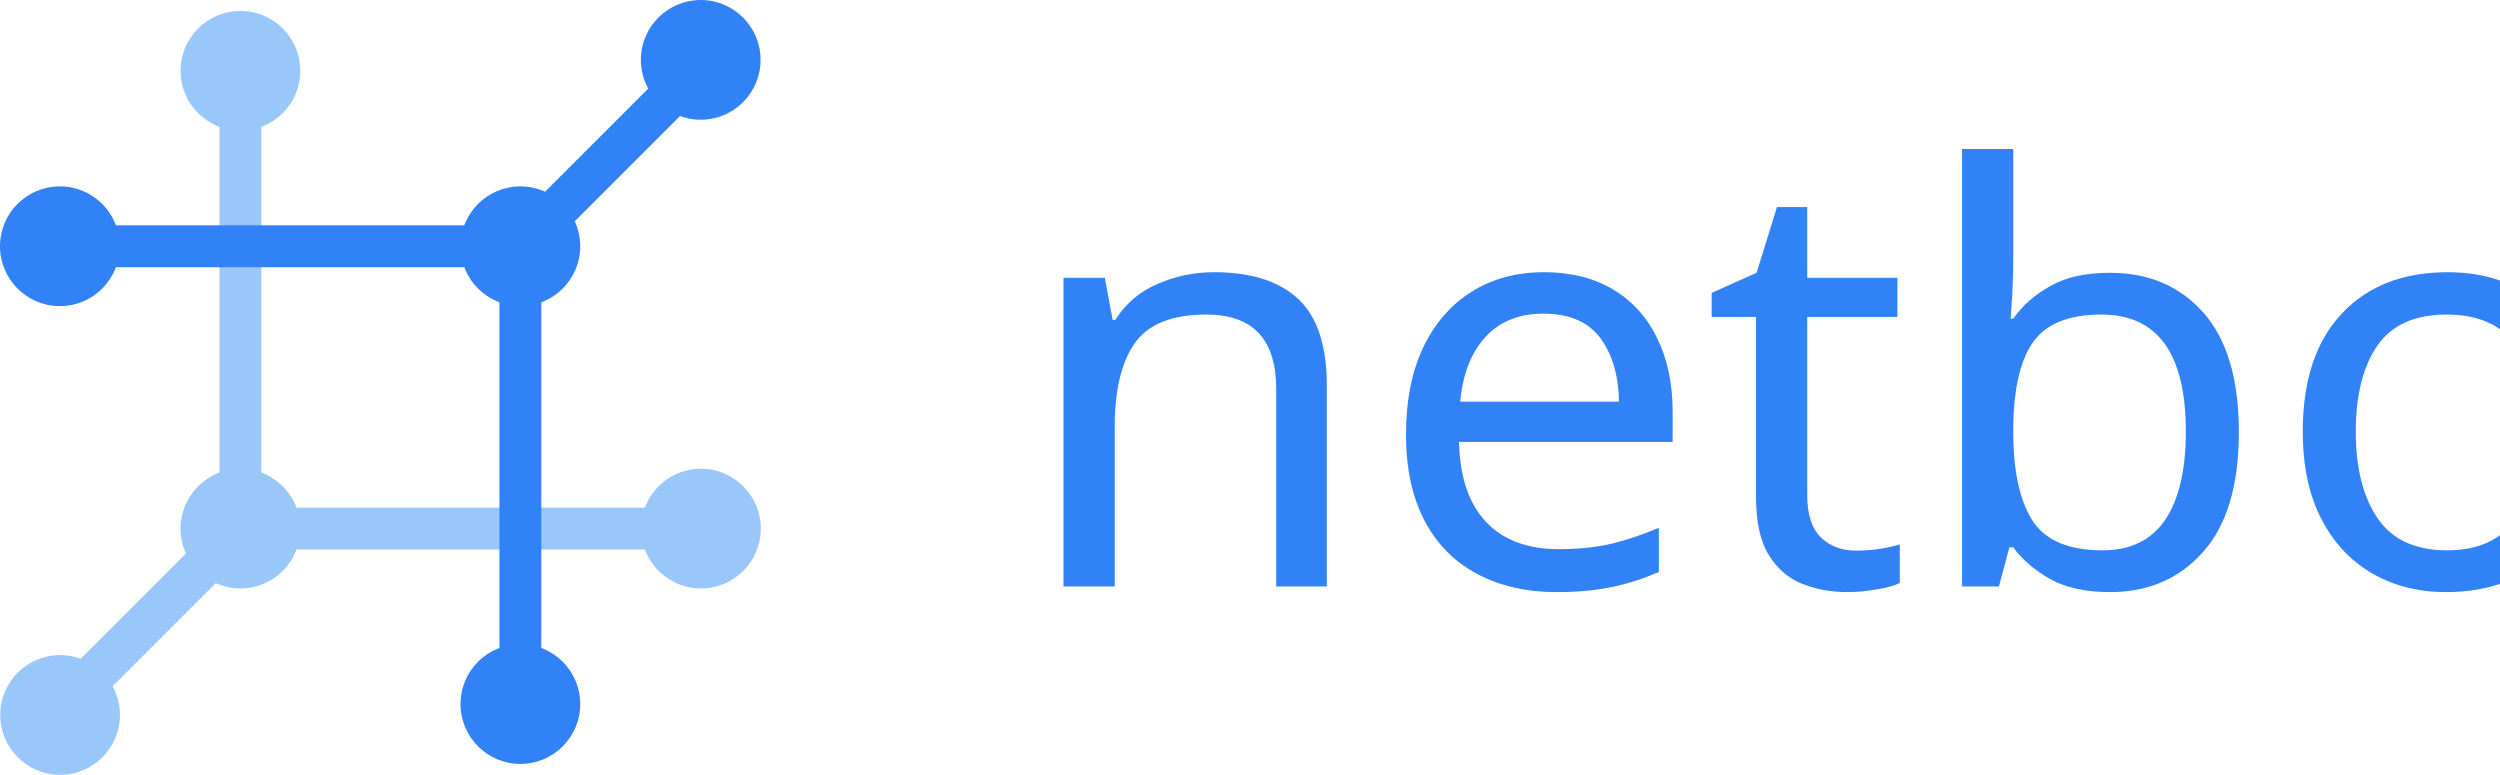
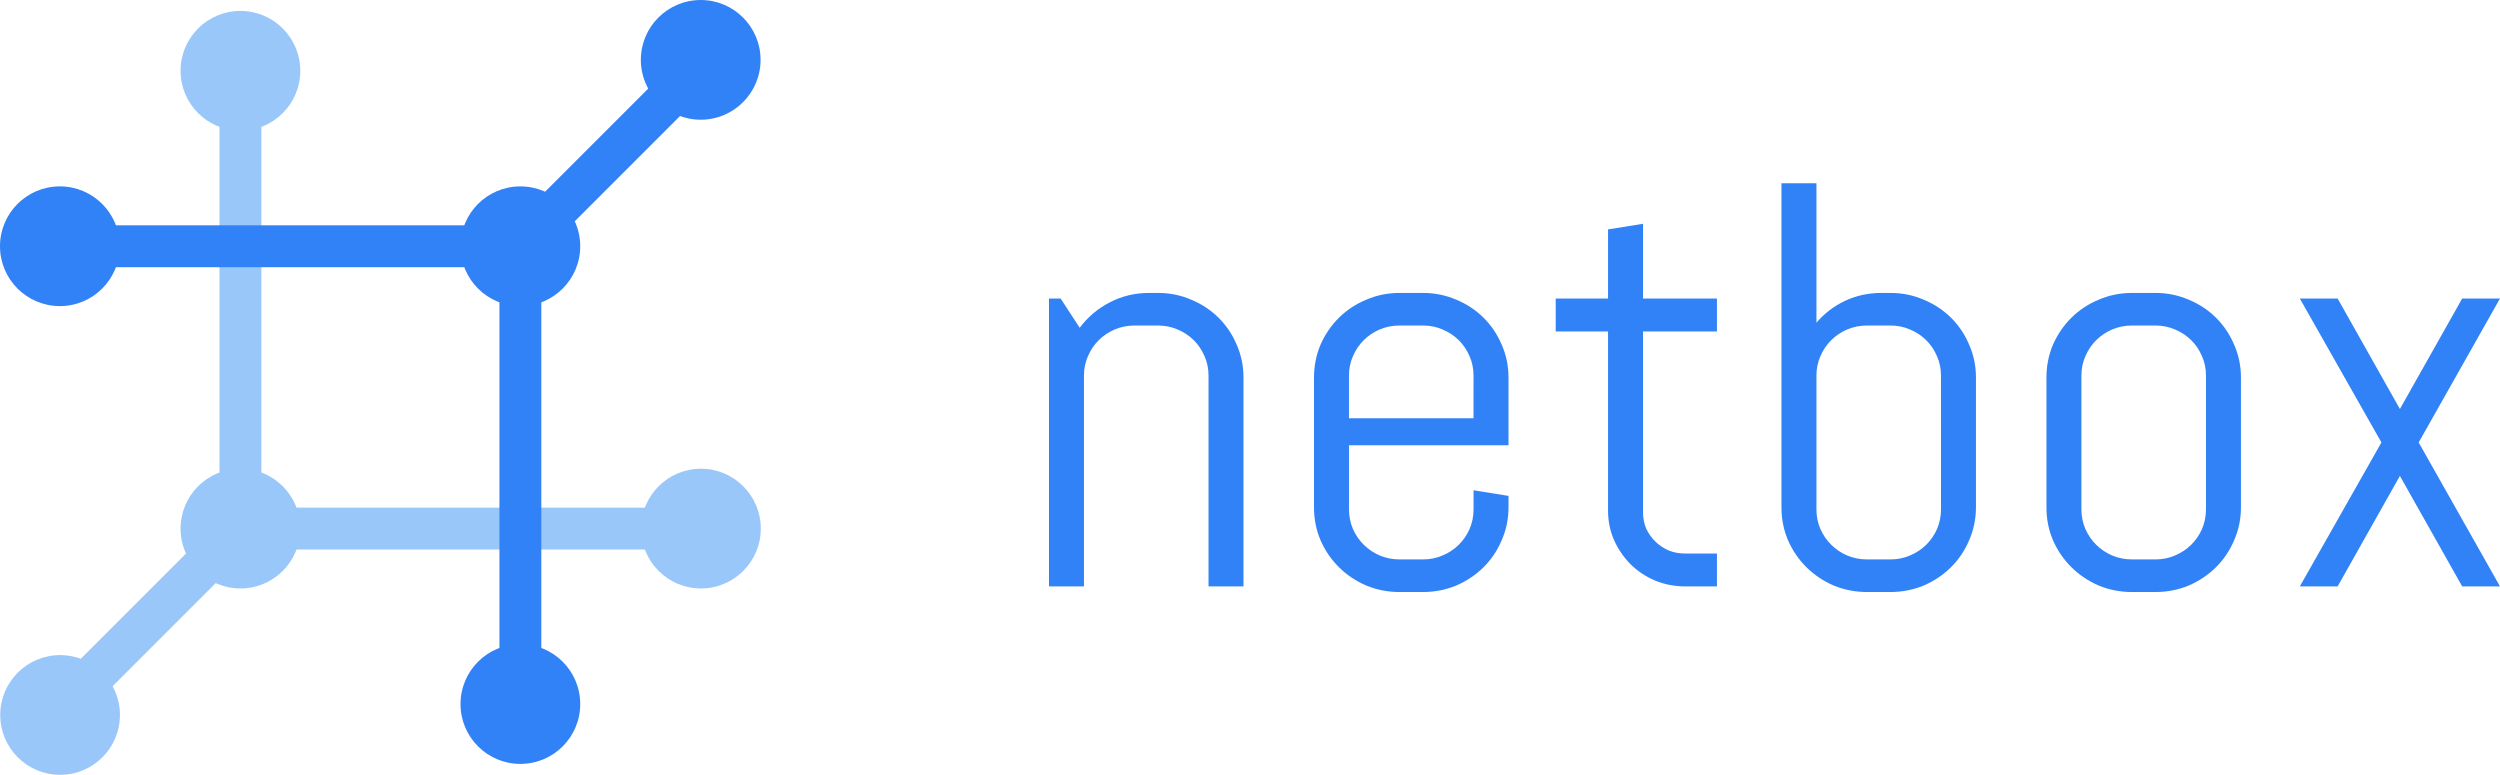
<svg xmlns="http://www.w3.org/2000/svg" id="svg8" version="1.1" viewBox="0 0 131.131 40.642" height="40.642mm" width="131.131mm">
  <defs id="defs2" />
  <g transform="translate(-76.76912,-122.9411)" id="layer1">
    <g transform="translate(23.052,1.336348)" id="g1110">
      <g transform="rotate(-180,90.47452,143.1618)" id="g1056-0" style="fill:#9ac7fa;fill-opacity:1">
        <circle r="3.14" cy="136.993" cx="90.466" id="path970-1" style="opacity:1;fill:#9ac7fa;fill-opacity:1;stroke:none;stroke-width:2.203;stroke-linecap:round;stroke-linejoin:round;stroke-miterlimit:4;stroke-dasharray:none;stroke-opacity:1;paint-order:stroke fill markers" />
        <circle r="3.14" cy="136.993" cx="114.621" id="path970-3-3" style="opacity:1;fill:#9ac7fa;fill-opacity:1;stroke:none;stroke-width:2.203;stroke-linecap:round;stroke-linejoin:round;stroke-miterlimit:4;stroke-dasharray:none;stroke-opacity:1;paint-order:stroke fill markers" />
        <circle r="3.14" cy="161.006" cx="114.621" id="path970-3-6-2" style="opacity:1;fill:#9ac7fa;fill-opacity:1;stroke:none;stroke-width:2.203;stroke-linecap:round;stroke-linejoin:round;stroke-miterlimit:4;stroke-dasharray:none;stroke-opacity:1;paint-order:stroke fill markers" />
        <circle r="3.14" cy="127.217" cx="124.08" id="path970-3-1-6" style="opacity:1;fill:#9ac7fa;fill-opacity:1;stroke:none;stroke-width:2.203;stroke-linecap:round;stroke-linejoin:round;stroke-miterlimit:4;stroke-dasharray:none;stroke-opacity:1;paint-order:stroke fill markers" />
        <rect y="135.895" x="92.922" height="2.197" width="19.82" id="rect1017-7" style="opacity:1;fill:#9ac7fa;fill-opacity:1;stroke:none;stroke-width:3.264;stroke-linecap:round;stroke-linejoin:round;stroke-miterlimit:4;stroke-dasharray:none;stroke-opacity:1;paint-order:stroke fill markers" />
        <rect transform="rotate(-90)" y="113.523" x="-158.709" height="2.197" width="19.82" id="rect1017-8-0" style="opacity:1;fill:#9ac7fa;fill-opacity:1;stroke:none;stroke-width:3.264;stroke-linecap:round;stroke-linejoin:round;stroke-miterlimit:4;stroke-dasharray:none;stroke-opacity:1;paint-order:stroke fill markers" />
        <rect transform="rotate(-45)" y="176.813" x="-13.921" height="2.197" width="10.134" id="rect1017-0-7" style="opacity:1;fill:#9ac7fa;fill-opacity:1;stroke:none;stroke-width:2.334;stroke-linecap:round;stroke-linejoin:round;stroke-miterlimit:4;stroke-dasharray:none;stroke-opacity:1;paint-order:stroke fill markers" />
      </g>
      <g id="g1056" transform="translate(-33.60914,-2.472243)" style="fill:#3282f7;fill-opacity:1">
        <circle r="3.14" cy="136.993" cx="90.466" id="path970" style="opacity:1;fill:#3282f7;fill-opacity:1;stroke:none;stroke-width:2.203;stroke-linecap:round;stroke-linejoin:round;stroke-miterlimit:4;stroke-dasharray:none;stroke-opacity:1;paint-order:stroke fill markers" />
        <circle r="3.14" cy="136.993" cx="114.621" id="path970-3" style="opacity:1;fill:#3282f7;fill-opacity:1;stroke:none;stroke-width:2.203;stroke-linecap:round;stroke-linejoin:round;stroke-miterlimit:4;stroke-dasharray:none;stroke-opacity:1;paint-order:stroke fill markers" />
        <circle r="3.14" cy="161.006" cx="114.621" id="path970-3-6" style="opacity:1;fill:#3282f7;fill-opacity:1;stroke:none;stroke-width:2.203;stroke-linecap:round;stroke-linejoin:round;stroke-miterlimit:4;stroke-dasharray:none;stroke-opacity:1;paint-order:stroke fill markers" />
        <circle r="3.14" cy="127.217" cx="124.08" id="path970-3-1" style="opacity:1;fill:#3282f7;fill-opacity:1;stroke:none;stroke-width:2.203;stroke-linecap:round;stroke-linejoin:round;stroke-miterlimit:4;stroke-dasharray:none;stroke-opacity:1;paint-order:stroke fill markers" />
        <rect y="135.895" x="92.922" height="2.197" width="19.82" id="rect1017" style="opacity:1;fill:#3282f7;fill-opacity:1;stroke:none;stroke-width:3.264;stroke-linecap:round;stroke-linejoin:round;stroke-miterlimit:4;stroke-dasharray:none;stroke-opacity:1;paint-order:stroke fill markers" />
        <rect transform="rotate(-90)" y="113.523" x="-158.709" height="2.197" width="19.82" id="rect1017-8" style="opacity:1;fill:#3282f7;fill-opacity:1;stroke:none;stroke-width:3.264;stroke-linecap:round;stroke-linejoin:round;stroke-miterlimit:4;stroke-dasharray:none;stroke-opacity:1;paint-order:stroke fill markers" />
        <rect transform="rotate(-45)" y="176.813" x="-13.921" height="2.197" width="10.134" id="rect1017-0" style="opacity:1;fill:#3282f7;fill-opacity:1;stroke:none;stroke-width:2.334;stroke-linecap:round;stroke-linejoin:round;stroke-miterlimit:4;stroke-dasharray:none;stroke-opacity:1;paint-order:stroke fill markers" />
      </g>
    </g>
  </g>
  <text xml:space="preserve" style="font-style:normal;font-weight:normal;font-size:10.583px;line-height:1.25;font-family:sans-serif;letter-spacing:0px;word-spacing:0px;fill:#000000;fill-opacity:1;stroke:none;stroke-width:0.265" x="37.542" y="21.01" id="text3720">
    <tspan id="tspan3718" x="37.542" y="30.373" style="stroke-width:0.265" />
  </text>
  <flowRoot xml:space="preserve" id="flowRoot3741" style="font-style:normal;font-weight:normal;font-size:40px;line-height:1.25;font-family:sans-serif;letter-spacing:0px;word-spacing:0px;fill:#000000;fill-opacity:1;stroke:none" transform="translate(-8.266112,0.3444218)">
    <flowRegion id="flowRegion3743">
      <rect id="rect3745" width="95.028" height="106.743" x="239.522" y="88.519" />
    </flowRegion>
    <flowPara id="flowPara3747" />
  </flowRoot>
-   <text xml:space="preserve" style="font-style:normal;font-variant:normal;font-weight:normal;font-stretch:normal;font-size:30.371px;line-height:1.25;font-family:'Bodoni 72 Smallcaps';-inkscape-font-specification:'Bodoni 72 Smallcaps, Normal';font-variant-ligatures:normal;font-variant-caps:normal;font-variant-numeric:normal;font-feature-settings:normal;text-align:start;letter-spacing:0px;word-spacing:0px;writing-mode:lr-tb;text-anchor:start;fill:#3282f7;fill-opacity:1;stroke:none;stroke-width:0.759" x="52.885" y="30.934" id="text3752" transform="scale(1.005726,0.9943062)">
-     <tspan id="tspan3750" x="52.885" y="30.934" style="font-style:normal;font-variant:normal;font-weight:normal;font-stretch:normal;font-size:30.371px;font-family:Abel;-inkscape-font-specification:'Abel, Normal';font-variant-ligatures:normal;font-variant-caps:normal;font-variant-numeric:normal;font-feature-settings:normal;text-align:start;writing-mode:lr-tb;text-anchor:start;fill:#3282f7;fill-opacity:1;stroke-width:0.759">netbox</tspan>
-   </text>
+   <g aria-label="netbox" transform="scale(1.005726,0.9943062)" style="font-style:normal;font-variant:normal;font-weight:normal;font-stretch:normal;font-size:30.371px;line-height:1.25;font-family:'Bodoni 72 Smallcaps';-inkscape-font-specification:'Bodoni 72 Smallcaps, Normal';font-variant-ligatures:normal;font-variant-caps:normal;font-variant-numeric:normal;font-feature-settings:normal;text-align:start;letter-spacing:0px;word-spacing:0px;writing-mode:lr-tb;text-anchor:start;fill:#3282f7;fill-opacity:1;stroke:none;stroke-width:0.759" id="text3752">
+     <path d="M 63.029,30.934 V 19.812 q 0,-0.549 -0.208,-1.023 -0.208,-0.489 -0.564,-0.845 -0.356,-0.356 -0.845,-0.564 -0.475,-0.208 -1.023,-0.208 h -1.216 q -0.549,0 -1.038,0.208 -0.475,0.208 -0.83,0.564 -0.356,0.356 -0.564,0.845 -0.208,0.475 -0.208,1.023 v 11.122 h -1.824 V 15.749 h 0.608 l 0.994,1.542 q 0.623,-0.845 1.557,-1.335 0.949,-0.504 2.061,-0.504 h 0.46 q 0.919,0 1.735,0.356 0.816,0.341 1.424,0.949 0.608,0.608 0.949,1.424 0.356,0.816 0.356,1.735 v 11.018 z" style="font-style:normal;font-variant:normal;font-weight:normal;font-stretch:normal;font-size:30.371px;font-family:Abel;-inkscape-font-specification:'Abel, Normal';font-variant-ligatures:normal;font-variant-caps:normal;font-variant-numeric:normal;font-feature-settings:normal;text-align:start;writing-mode:lr-tb;text-anchor:start;fill:#3282f7;fill-opacity:1;stroke-width:0.759" id="path32" />
+     <path d="m 78.674,26.767 q 0,0.919 -0.356,1.735 -0.341,0.816 -0.949,1.424 -0.608,0.608 -1.424,0.964 -0.816,0.341 -1.735,0.341 H 72.994 q -0.919,0 -1.735,-0.341 -0.816,-0.356 -1.424,-0.964 -0.608,-0.608 -0.964,-1.424 -0.341,-0.816 -0.341,-1.735 v -6.851 q 0,-0.919 0.341,-1.735 0.356,-0.816 0.964,-1.424 0.608,-0.608 1.424,-0.949 0.816,-0.356 1.735,-0.356 h 1.216 q 0.919,0 1.735,0.356 0.816,0.341 1.424,0.949 0.608,0.608 0.949,1.424 0.356,0.816 0.356,1.735 v 3.574 h -8.319 v 3.381 q 0,0.549 0.208,1.038 0.208,0.475 0.564,0.83 0.356,0.356 0.83,0.564 0.489,0.208 1.038,0.208 h 1.216 q 0.549,0 1.023,-0.208 0.489,-0.208 0.845,-0.564 0.356,-0.356 0.564,-0.83 0.208,-0.489 0.208,-1.038 v -1.008 l 1.824,0.297 v 0.608 z m -1.824,-6.955 q 0,-0.549 -0.208,-1.023 -0.208,-0.489 -0.564,-0.845 -0.356,-0.356 -0.845,-0.564 -0.475,-0.208 -1.023,-0.208 H 72.994 q -0.549,0 -1.038,0.208 -0.475,0.208 -0.83,0.564 -0.356,0.356 -0.564,0.845 -0.208,0.475 -0.208,1.023 v 2.254 h 6.495 z" style="font-style:normal;font-variant:normal;font-weight:normal;font-stretch:normal;font-size:30.371px;font-family:Abel;-inkscape-font-specification:'Abel, Normal';font-variant-ligatures:normal;font-variant-caps:normal;font-variant-numeric:normal;font-feature-settings:normal;text-align:start;writing-mode:lr-tb;text-anchor:start;fill:#3282f7;fill-opacity:1;stroke-width:0.759" id="path34" />
+     <path d="m 87.883,30.934 q -0.83,0 -1.572,-0.311 -0.727,-0.311 -1.275,-0.86 -0.534,-0.549 -0.86,-1.275 -0.311,-0.727 -0.311,-1.557 v -9.446 h -2.729 v -1.735 h 2.729 v -3.648 l 1.824,-0.297 v 3.945 h 3.856 v 1.735 h -3.856 v 9.535 q 0,0.46 0.163,0.86 0.178,0.386 0.475,0.682 0.297,0.297 0.697,0.475 0.4,0.163 0.86,0.163 h 1.661 v 1.735 z" style="font-style:normal;font-variant:normal;font-weight:normal;font-stretch:normal;font-size:30.371px;font-family:Abel;-inkscape-font-specification:'Abel, Normal';font-variant-ligatures:normal;font-variant-caps:normal;font-variant-numeric:normal;font-feature-settings:normal;text-align:start;writing-mode:lr-tb;text-anchor:start;fill:#3282f7;fill-opacity:1;stroke-width:0.759" id="path36" />
+     <path d="m 103.053,26.767 q 0,0.919 -0.356,1.735 -0.341,0.816 -0.949,1.424 -0.608,0.608 -1.424,0.964 -0.816,0.341 -1.735,0.341 H 97.374 q -0.919,0 -1.735,-0.341 -0.816,-0.356 -1.424,-0.964 -0.608,-0.608 -0.964,-1.424 -0.341,-0.816 -0.341,-1.735 V 9.669 h 1.824 v 7.355 q 0.623,-0.741 1.498,-1.157 0.875,-0.415 1.898,-0.415 h 0.46 q 0.919,0 1.735,0.356 0.816,0.341 1.424,0.949 0.608,0.608 0.949,1.424 0.356,0.816 0.356,1.735 v 6.851 z m -1.824,-6.955 q 0,-0.549 -0.208,-1.023 -0.208,-0.489 -0.564,-0.845 -0.356,-0.356 -0.845,-0.564 -0.475,-0.208 -1.023,-0.208 H 97.374 q -0.549,0 -1.038,0.208 -0.475,0.208 -0.83,0.564 -0.356,0.356 -0.564,0.845 -0.208,0.475 -0.208,1.023 v 7.059 q 0,0.549 0.208,1.038 0.208,0.475 0.564,0.83 0.356,0.356 0.83,0.564 0.489,0.208 1.038,0.208 h 1.216 q 0.549,0 1.023,-0.208 0.489,-0.208 0.845,-0.564 0.356,-0.356 0.564,-0.83 0.208,-0.489 0.208,-1.038 z" style="font-style:normal;font-variant:normal;font-weight:normal;font-stretch:normal;font-size:30.371px;font-family:Abel;-inkscape-font-specification:'Abel, Normal';font-variant-ligatures:normal;font-variant-caps:normal;font-variant-numeric:normal;font-feature-settings:normal;text-align:start;writing-mode:lr-tb;text-anchor:start;fill:#3282f7;fill-opacity:1;stroke-width:0.759" id="path38" />
+     <path d="m 116.874,26.767 q 0,0.919 -0.356,1.735 -0.341,0.816 -0.949,1.424 -0.608,0.608 -1.424,0.964 -0.816,0.341 -1.735,0.341 h -1.216 q -0.919,0 -1.735,-0.341 -0.816,-0.356 -1.424,-0.964 -0.608,-0.608 -0.964,-1.424 -0.341,-0.816 -0.341,-1.735 v -6.851 q 0,-0.919 0.341,-1.735 0.356,-0.816 0.964,-1.424 0.608,-0.608 1.424,-0.949 0.816,-0.356 1.735,-0.356 h 1.216 q 0.919,0 1.735,0.356 0.816,0.341 1.424,0.949 0.608,0.608 0.949,1.424 0.356,0.816 0.356,1.735 v 6.851 z m -1.824,-6.955 q 0,-0.549 -0.208,-1.023 -0.208,-0.489 -0.564,-0.845 -0.356,-0.356 -0.845,-0.564 -0.475,-0.208 -1.023,-0.208 h -1.216 q -0.549,0 -1.038,0.208 -0.475,0.208 -0.83,0.564 -0.356,0.356 -0.564,0.845 -0.208,0.475 -0.208,1.023 v 7.059 q 0,0.549 0.208,1.038 0.208,0.475 0.564,0.83 0.356,0.356 0.83,0.564 0.489,0.208 1.038,0.208 h 1.216 q 0.549,0 1.023,-0.208 0.489,-0.208 0.845,-0.564 0.356,-0.356 0.564,-0.83 0.208,-0.489 0.208,-1.038 z" style="font-style:normal;font-variant:normal;font-weight:normal;font-stretch:normal;font-size:30.371px;font-family:Abel;-inkscape-font-specification:'Abel, Normal';font-variant-ligatures:normal;font-variant-caps:normal;font-variant-numeric:normal;font-feature-settings:normal;text-align:start;writing-mode:lr-tb;text-anchor:start;fill:#3282f7;fill-opacity:1;stroke-width:0.759" id="path40" />
+     <path d="m 128.412,30.934 -3.248,-5.828 -3.248,5.828 h -1.972 l 4.256,-7.593 -4.256,-7.593 h 1.972 l 3.248,5.828 3.248,-5.828 h 1.972 l -4.241,7.593 4.241,7.593 z" style="font-style:normal;font-variant:normal;font-weight:normal;font-stretch:normal;font-size:30.371px;font-family:Abel;-inkscape-font-specification:'Abel, Normal';font-variant-ligatures:normal;font-variant-caps:normal;font-variant-numeric:normal;font-feature-settings:normal;text-align:start;writing-mode:lr-tb;text-anchor:start;fill:#3282f7;fill-opacity:1;stroke-width:0.759" id="path42" />
+   </g>
</svg>
